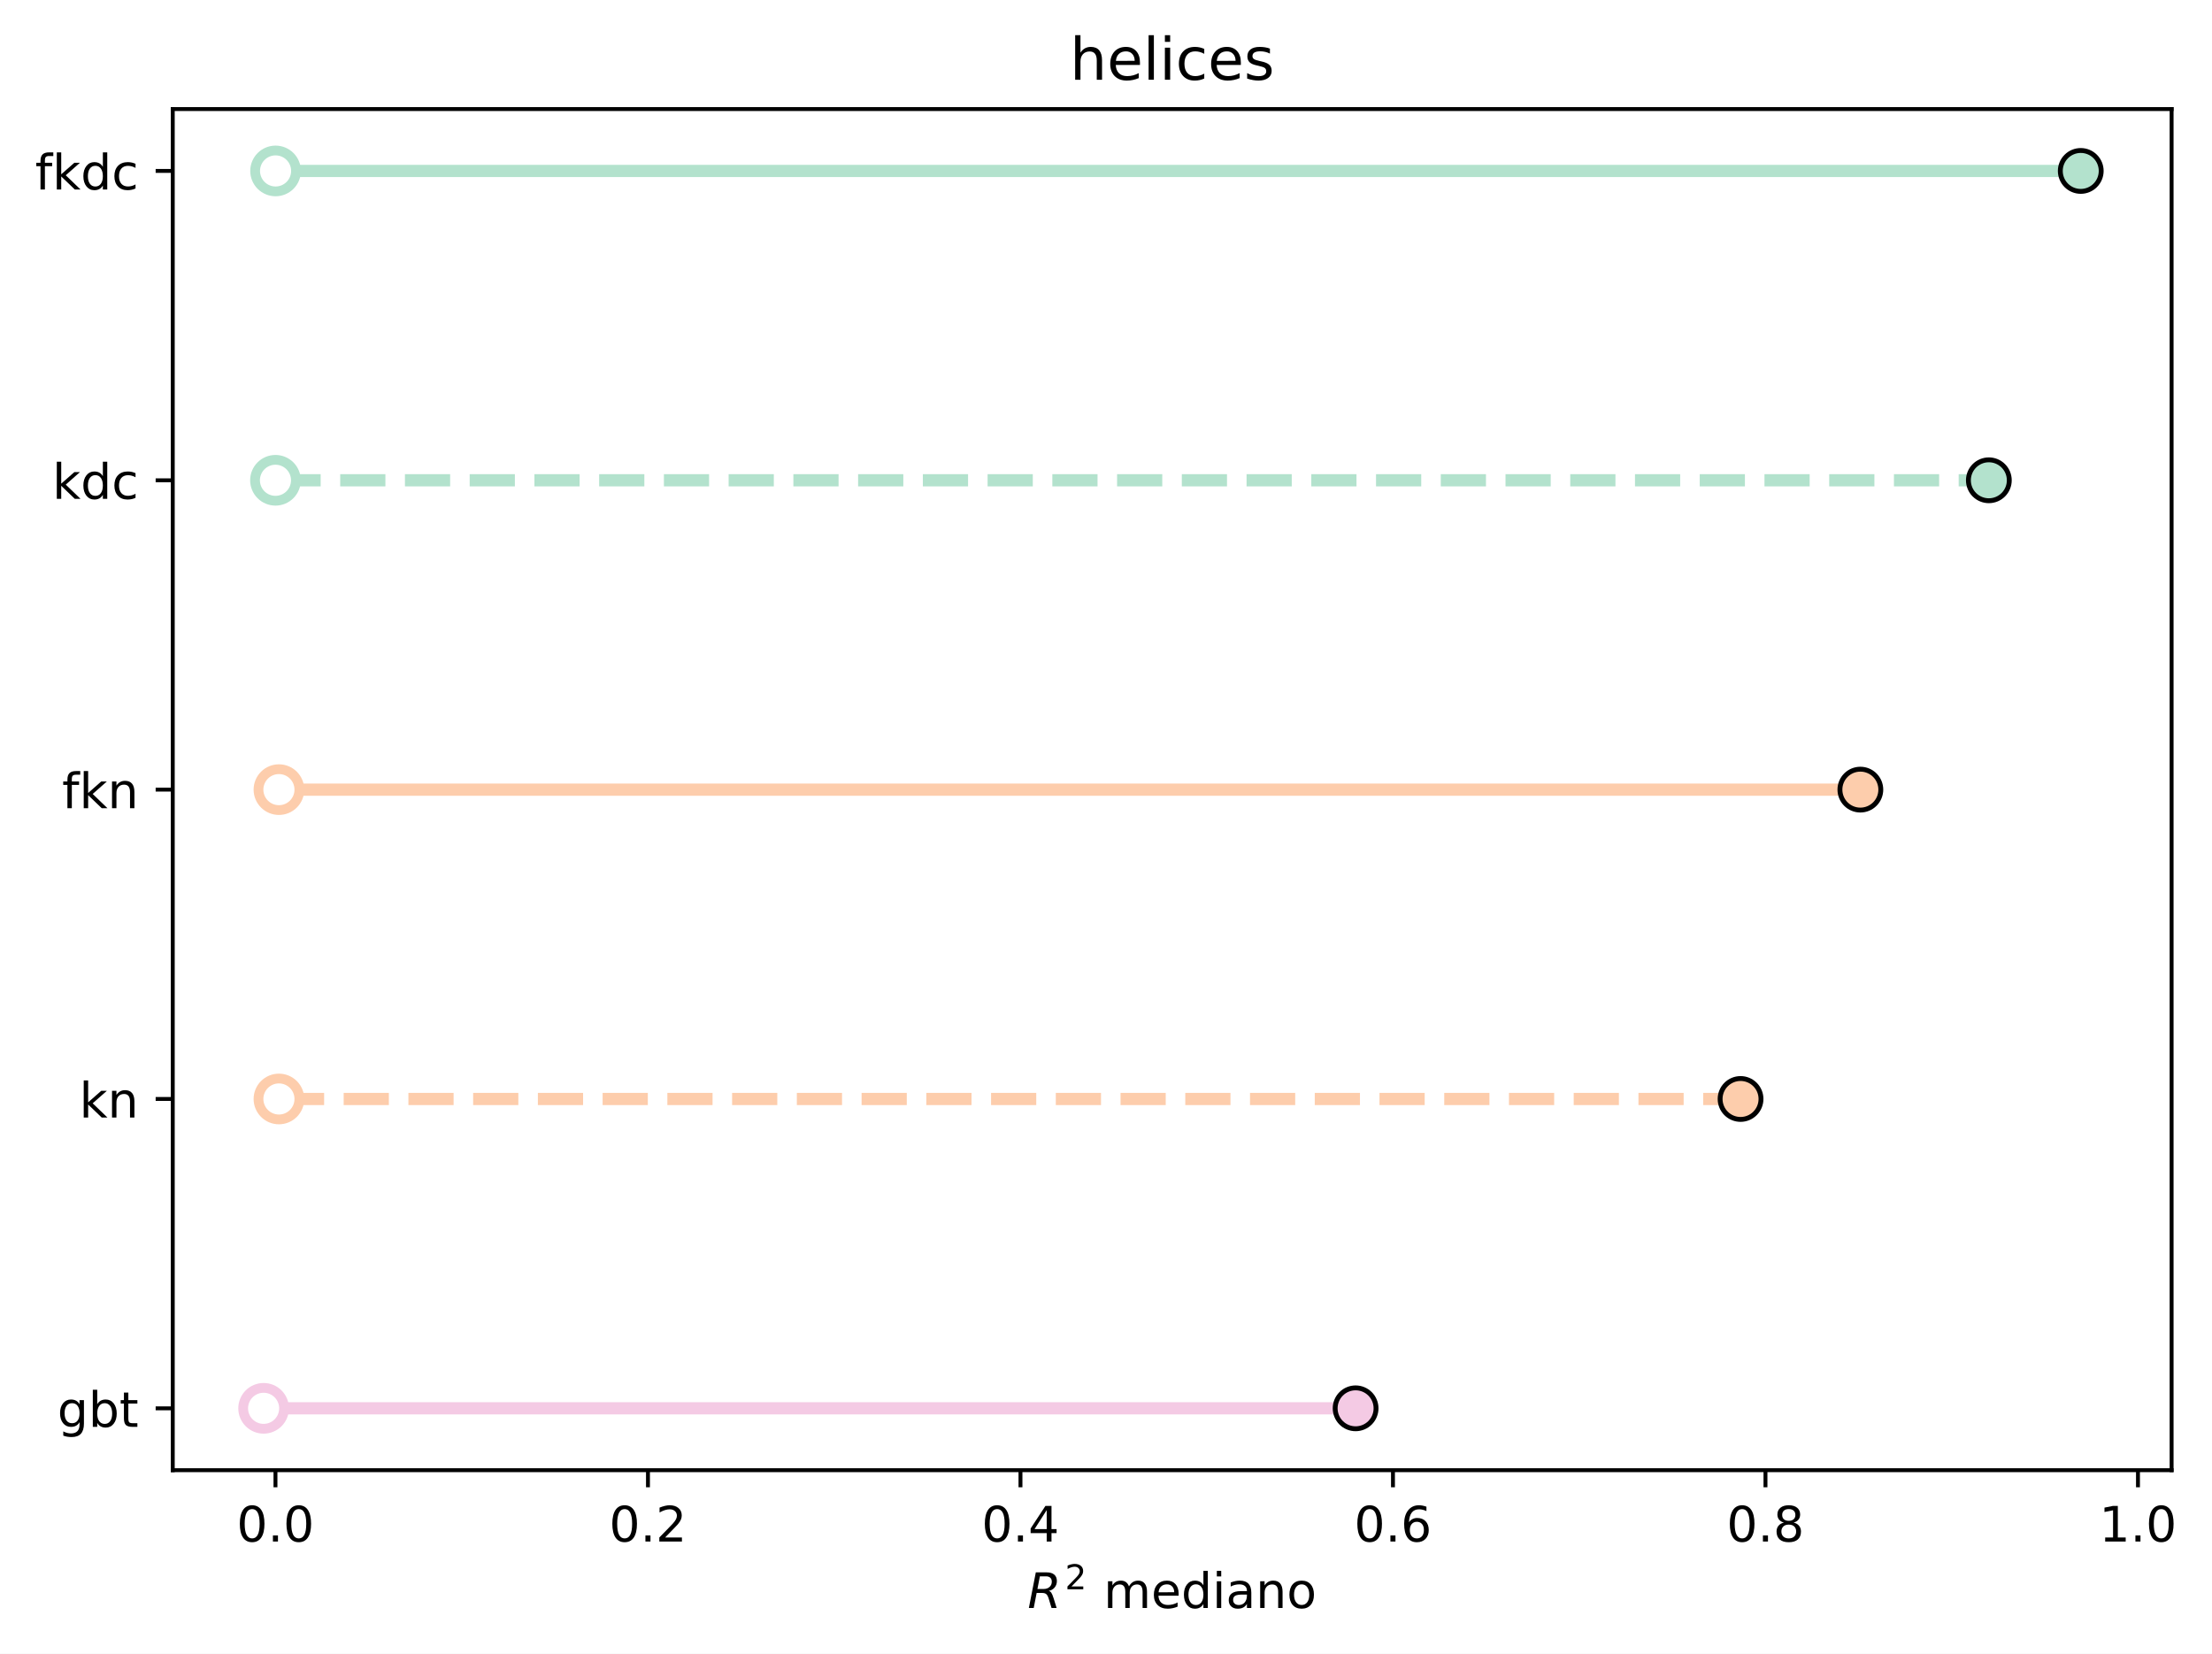
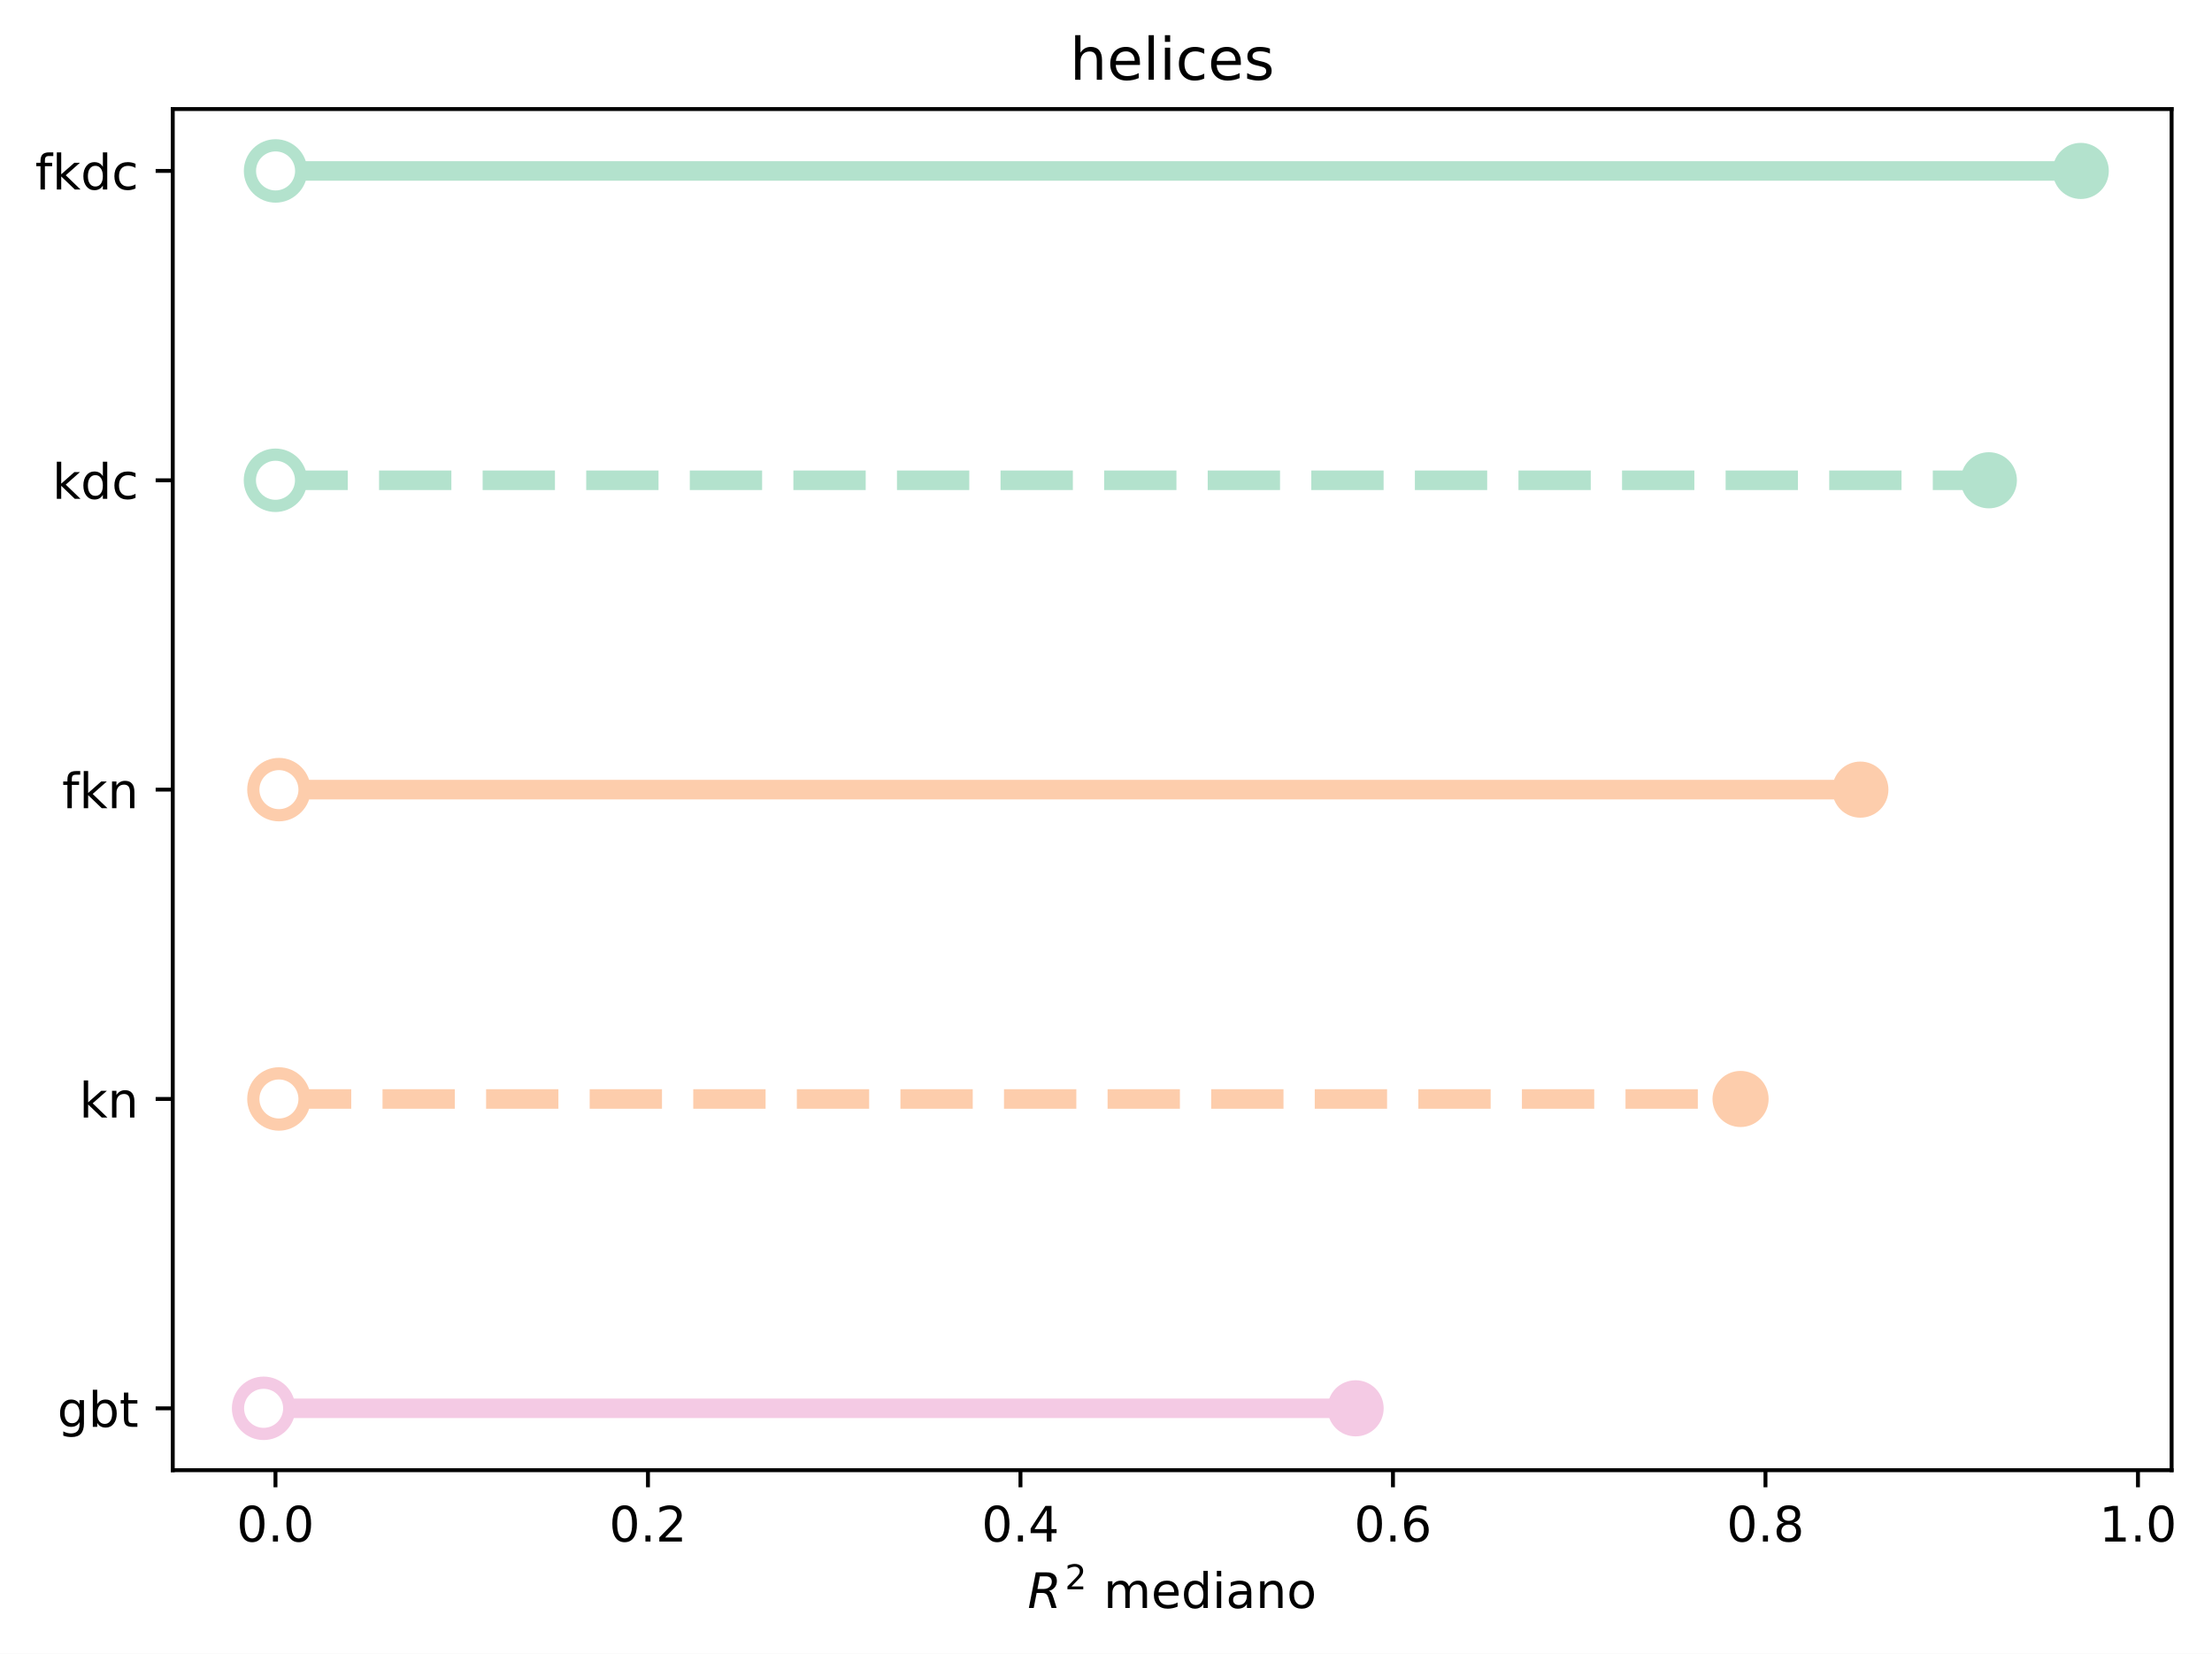
<svg xmlns="http://www.w3.org/2000/svg" xmlns:xlink="http://www.w3.org/1999/xlink" width="452.725pt" height="338.4pt" viewBox="0 0 452.725 338.4" version="1.1">
  <defs>
    <style type="text/css">*{stroke-linejoin: round; stroke-linecap: butt}</style>
  </defs>
  <g id="figure_1">
    <g id="patch_1">
      <path d="M 0 338.4  L 452.725 338.4  L 452.725 0  L 0 0  z " style="fill: #ffffff" />
    </g>
    <g id="axes_1">
      <g id="patch_2">
        <path d="M 35.358 300.844  L 444.458 300.844  L 444.458 22.318  L 35.358 22.318  z " style="fill: #ffffff" />
      </g>
      <g id="line2d_1">
-         <path d="M 53.953 288.183  L 277.449 288.183  " clip-path="url(#p57a74e81bc)" style="fill: none; stroke: #f4cae4; stroke-width: 2.5; stroke-linecap: square" />
+         <path d="M 53.953 288.183  L 277.449 288.183  " clip-path="url(#p57a74e81bc)" style="fill: none; stroke: #f4cae4; stroke-width: 4; stroke-linecap: square" />
      </g>
      <g id="line2d_2">
-         <path d="M 57.088 224.882  L 356.236 224.882  " clip-path="url(#p57a74e81bc)" style="fill: none; stroke-dasharray: 9.25,4; stroke-dashoffset: 0; stroke: #fdcdac; stroke-width: 2.5" />
+         <path d="M 57.088 224.882  L 356.236 224.882  " clip-path="url(#p57a74e81bc)" style="fill: none; stroke-dasharray: 14.8,6.4; stroke-dashoffset: 0; stroke: #fdcdac; stroke-width: 4" />
      </g>
      <g id="line2d_3">
-         <path d="M 57.088 161.581  L 380.756 161.581  " clip-path="url(#p57a74e81bc)" style="fill: none; stroke: #fdcdac; stroke-width: 2.5; stroke-linecap: square" />
+         <path d="M 57.088 161.581  L 380.756 161.581  " clip-path="url(#p57a74e81bc)" style="fill: none; stroke: #fdcdac; stroke-width: 4; stroke-linecap: square" />
      </g>
      <g id="line2d_4">
-         <path d="M 56.379 98.28  L 407.053 98.28  " clip-path="url(#p57a74e81bc)" style="fill: none; stroke-dasharray: 9.25,4; stroke-dashoffset: 0; stroke: #b3e2cd; stroke-width: 2.5" />
+         <path d="M 56.379 98.28  L 407.053 98.28  " clip-path="url(#p57a74e81bc)" style="fill: none; stroke-dasharray: 14.8,6.4; stroke-dashoffset: 0; stroke: #b3e2cd; stroke-width: 4" />
      </g>
      <g id="line2d_5">
-         <path d="M 56.4 34.978  L 425.863 34.978  " clip-path="url(#p57a74e81bc)" style="fill: none; stroke: #b3e2cd; stroke-width: 2.5; stroke-linecap: square" />
+         <path d="M 56.4 34.978  L 425.863 34.978  " clip-path="url(#p57a74e81bc)" style="fill: none; stroke: #b3e2cd; stroke-width: 4; stroke-linecap: square" />
      </g>
      <g id="matplotlib.axis_1">
        <g id="xtick_1">
          <g id="line2d_6">
            <defs>
              <path id="m38f3b05bbe" d="M 0 0  L 0 3.5  " style="stroke: #000000; stroke-width: 0.8" />
            </defs>
            <g>
              <use xlink:href="#m38f3b05bbe" x="56.379" y="300.844" style="stroke: #000000; stroke-width: 0.8" />
            </g>
          </g>
          <g id="text_1">
            <g transform="translate(48.42783 315.4422) scale(0.1 -0.1)">
              <defs>
                <path id="DejaVuSans-30" d="M 2034 4250  Q 1547 4250 1301 3770  Q 1056 3291 1056 2328  Q 1056 1369 1301 889  Q 1547 409 2034 409  Q 2525 409 2770 889  Q 3016 1369 3016 2328  Q 3016 3291 2770 3770  Q 2525 4250 2034 4250  z M 2034 4750  Q 2819 4750 3233 4129  Q 3647 3509 3647 2328  Q 3647 1150 3233 529  Q 2819 -91 2034 -91  Q 1250 -91 836 529  Q 422 1150 422 2328  Q 422 3509 836 4129  Q 1250 4750 2034 4750  z " transform="scale(0.015625)" />
                <path id="DejaVuSans-2e" d="M 684 794  L 1344 794  L 1344 0  L 684 0  L 684 794  z " transform="scale(0.015625)" />
              </defs>
              <use xlink:href="#DejaVuSans-30" />
              <use xlink:href="#DejaVuSans-2e" transform="translate(63.62305 0)" />
              <use xlink:href="#DejaVuSans-30" transform="translate(95.41016 0)" />
            </g>
          </g>
        </g>
        <g id="xtick_2">
          <g id="line2d_7">
            <g>
              <use xlink:href="#m38f3b05bbe" x="132.618" y="300.844" style="stroke: #000000; stroke-width: 0.8" />
            </g>
          </g>
          <g id="text_2">
            <g transform="translate(124.6667 315.4422) scale(0.1 -0.1)">
              <defs>
                <path id="DejaVuSans-32" d="M 1228 531  L 3431 531  L 3431 0  L 469 0  L 469 531  Q 828 903 1448 1529  Q 2069 2156 2228 2338  Q 2531 2678 2651 2914  Q 2772 3150 2772 3378  Q 2772 3750 2511 3984  Q 2250 4219 1831 4219  Q 1534 4219 1204 4116  Q 875 4013 500 3803  L 500 4441  Q 881 4594 1212 4672  Q 1544 4750 1819 4750  Q 2544 4750 2975 4387  Q 3406 4025 3406 3419  Q 3406 3131 3298 2873  Q 3191 2616 2906 2266  Q 2828 2175 2409 1742  Q 1991 1309 1228 531  z " transform="scale(0.015625)" />
              </defs>
              <use xlink:href="#DejaVuSans-30" />
              <use xlink:href="#DejaVuSans-2e" transform="translate(63.62305 0)" />
              <use xlink:href="#DejaVuSans-32" transform="translate(95.41016 0)" />
            </g>
          </g>
        </g>
        <g id="xtick_3">
          <g id="line2d_8">
            <g>
              <use xlink:href="#m38f3b05bbe" x="208.857" y="300.844" style="stroke: #000000; stroke-width: 0.8" />
            </g>
          </g>
          <g id="text_3">
            <g transform="translate(200.9056 315.4422) scale(0.1 -0.1)">
              <defs>
                <path id="DejaVuSans-34" d="M 2419 4116  L 825 1625  L 2419 1625  L 2419 4116  z M 2253 4666  L 3047 4666  L 3047 1625  L 3713 1625  L 3713 1100  L 3047 1100  L 3047 0  L 2419 0  L 2419 1100  L 313 1100  L 313 1709  L 2253 4666  z " transform="scale(0.015625)" />
              </defs>
              <use xlink:href="#DejaVuSans-30" />
              <use xlink:href="#DejaVuSans-2e" transform="translate(63.62305 0)" />
              <use xlink:href="#DejaVuSans-34" transform="translate(95.41016 0)" />
            </g>
          </g>
        </g>
        <g id="xtick_4">
          <g id="line2d_9">
            <g>
              <use xlink:href="#m38f3b05bbe" x="285.096" y="300.844" style="stroke: #000000; stroke-width: 0.8" />
            </g>
          </g>
          <g id="text_4">
            <g transform="translate(277.1444 315.4422) scale(0.1 -0.1)">
              <defs>
                <path id="DejaVuSans-36" d="M 2113 2584  Q 1688 2584 1439 2293  Q 1191 2003 1191 1497  Q 1191 994 1439 701  Q 1688 409 2113 409  Q 2538 409 2786 701  Q 3034 994 3034 1497  Q 3034 2003 2786 2293  Q 2538 2584 2113 2584  z M 3366 4563  L 3366 3988  Q 3128 4100 2886 4159  Q 2644 4219 2406 4219  Q 1781 4219 1451 3797  Q 1122 3375 1075 2522  Q 1259 2794 1537 2939  Q 1816 3084 2150 3084  Q 2853 3084 3261 2657  Q 3669 2231 3669 1497  Q 3669 778 3244 343  Q 2819 -91 2113 -91  Q 1303 -91 875 529  Q 447 1150 447 2328  Q 447 3434 972 4092  Q 1497 4750 2381 4750  Q 2619 4750 2861 4703  Q 3103 4656 3366 4563  z " transform="scale(0.015625)" />
              </defs>
              <use xlink:href="#DejaVuSans-30" />
              <use xlink:href="#DejaVuSans-2e" transform="translate(63.62305 0)" />
              <use xlink:href="#DejaVuSans-36" transform="translate(95.41016 0)" />
            </g>
          </g>
        </g>
        <g id="xtick_5">
          <g id="line2d_10">
            <g>
              <use xlink:href="#m38f3b05bbe" x="361.335" y="300.844" style="stroke: #000000; stroke-width: 0.8" />
            </g>
          </g>
          <g id="text_5">
            <g transform="translate(353.3833 315.4422) scale(0.1 -0.1)">
              <defs>
                <path id="DejaVuSans-38" d="M 2034 2216  Q 1584 2216 1326 1975  Q 1069 1734 1069 1313  Q 1069 891 1326 650  Q 1584 409 2034 409  Q 2484 409 2743 651  Q 3003 894 3003 1313  Q 3003 1734 2745 1975  Q 2488 2216 2034 2216  z M 1403 2484  Q 997 2584 770 2862  Q 544 3141 544 3541  Q 544 4100 942 4425  Q 1341 4750 2034 4750  Q 2731 4750 3128 4425  Q 3525 4100 3525 3541  Q 3525 3141 3298 2862  Q 3072 2584 2669 2484  Q 3125 2378 3379 2068  Q 3634 1759 3634 1313  Q 3634 634 3220 271  Q 2806 -91 2034 -91  Q 1263 -91 848 271  Q 434 634 434 1313  Q 434 1759 690 2068  Q 947 2378 1403 2484  z M 1172 3481  Q 1172 3119 1398 2916  Q 1625 2713 2034 2713  Q 2441 2713 2670 2916  Q 2900 3119 2900 3481  Q 2900 3844 2670 4047  Q 2441 4250 2034 4250  Q 1625 4250 1398 4047  Q 1172 3844 1172 3481  z " transform="scale(0.015625)" />
              </defs>
              <use xlink:href="#DejaVuSans-30" />
              <use xlink:href="#DejaVuSans-2e" transform="translate(63.62305 0)" />
              <use xlink:href="#DejaVuSans-38" transform="translate(95.41016 0)" />
            </g>
          </g>
        </g>
        <g id="xtick_6">
          <g id="line2d_11">
            <g>
              <use xlink:href="#m38f3b05bbe" x="437.574" y="300.844" style="stroke: #000000; stroke-width: 0.8" />
            </g>
          </g>
          <g id="text_6">
            <g transform="translate(429.6221 315.4422) scale(0.1 -0.1)">
              <defs>
                <path id="DejaVuSans-31" d="M 794 531  L 1825 531  L 1825 4091  L 703 3866  L 703 4441  L 1819 4666  L 2450 4666  L 2450 531  L 3481 531  L 3481 0  L 794 0  L 794 531  z " transform="scale(0.015625)" />
              </defs>
              <use xlink:href="#DejaVuSans-31" />
              <use xlink:href="#DejaVuSans-2e" transform="translate(63.62305 0)" />
              <use xlink:href="#DejaVuSans-30" transform="translate(95.41016 0)" />
            </g>
          </g>
        </g>
        <g id="text_7">
          <g transform="translate(210.3079 329.1203) scale(0.1 -0.1)">
            <defs>
              <path id="DejaVuSans-Oblique-52" d="M 1613 4147  L 1294 2491  L 2106 2491  Q 2584 2491 2879 2755  Q 3175 3019 3175 3444  Q 3175 3784 2976 3965  Q 2778 4147 2406 4147  L 1613 4147  z M 2772 2241  Q 2972 2194 3105 2009  Q 3238 1825 3413 1275  L 3809 0  L 3144 0  L 2778 1197  Q 2638 1659 2453 1815  Q 2269 1972 1888 1972  L 1191 1972  L 806 0  L 172 0  L 1081 4666  L 2503 4666  Q 3150 4666 3495 4373  Q 3841 4081 3841 3531  Q 3841 3044 3547 2687  Q 3253 2331 2772 2241  z " transform="scale(0.015625)" />
              <path id="DejaVuSans-20" transform="scale(0.015625)" />
              <path id="DejaVuSans-6d" d="M 3328 2828  Q 3544 3216 3844 3400  Q 4144 3584 4550 3584  Q 5097 3584 5394 3201  Q 5691 2819 5691 2113  L 5691 0  L 5113 0  L 5113 2094  Q 5113 2597 4934 2840  Q 4756 3084 4391 3084  Q 3944 3084 3684 2787  Q 3425 2491 3425 1978  L 3425 0  L 2847 0  L 2847 2094  Q 2847 2600 2669 2842  Q 2491 3084 2119 3084  Q 1678 3084 1418 2786  Q 1159 2488 1159 1978  L 1159 0  L 581 0  L 581 3500  L 1159 3500  L 1159 2956  Q 1356 3278 1631 3431  Q 1906 3584 2284 3584  Q 2666 3584 2933 3390  Q 3200 3197 3328 2828  z " transform="scale(0.015625)" />
              <path id="DejaVuSans-65" d="M 3597 1894  L 3597 1613  L 953 1613  Q 991 1019 1311 708  Q 1631 397 2203 397  Q 2534 397 2845 478  Q 3156 559 3463 722  L 3463 178  Q 3153 47 2828 -22  Q 2503 -91 2169 -91  Q 1331 -91 842 396  Q 353 884 353 1716  Q 353 2575 817 3079  Q 1281 3584 2069 3584  Q 2775 3584 3186 3129  Q 3597 2675 3597 1894  z M 3022 2063  Q 3016 2534 2758 2815  Q 2500 3097 2075 3097  Q 1594 3097 1305 2825  Q 1016 2553 972 2059  L 3022 2063  z " transform="scale(0.015625)" />
              <path id="DejaVuSans-64" d="M 2906 2969  L 2906 4863  L 3481 4863  L 3481 0  L 2906 0  L 2906 525  Q 2725 213 2448 61  Q 2172 -91 1784 -91  Q 1150 -91 751 415  Q 353 922 353 1747  Q 353 2572 751 3078  Q 1150 3584 1784 3584  Q 2172 3584 2448 3432  Q 2725 3281 2906 2969  z M 947 1747  Q 947 1113 1208 752  Q 1469 391 1925 391  Q 2381 391 2643 752  Q 2906 1113 2906 1747  Q 2906 2381 2643 2742  Q 2381 3103 1925 3103  Q 1469 3103 1208 2742  Q 947 2381 947 1747  z " transform="scale(0.015625)" />
              <path id="DejaVuSans-69" d="M 603 3500  L 1178 3500  L 1178 0  L 603 0  L 603 3500  z M 603 4863  L 1178 4863  L 1178 4134  L 603 4134  L 603 4863  z " transform="scale(0.015625)" />
              <path id="DejaVuSans-61" d="M 2194 1759  Q 1497 1759 1228 1600  Q 959 1441 959 1056  Q 959 750 1161 570  Q 1363 391 1709 391  Q 2188 391 2477 730  Q 2766 1069 2766 1631  L 2766 1759  L 2194 1759  z M 3341 1997  L 3341 0  L 2766 0  L 2766 531  Q 2569 213 2275 61  Q 1981 -91 1556 -91  Q 1019 -91 701 211  Q 384 513 384 1019  Q 384 1609 779 1909  Q 1175 2209 1959 2209  L 2766 2209  L 2766 2266  Q 2766 2663 2505 2880  Q 2244 3097 1772 3097  Q 1472 3097 1187 3025  Q 903 2953 641 2809  L 641 3341  Q 956 3463 1253 3523  Q 1550 3584 1831 3584  Q 2591 3584 2966 3190  Q 3341 2797 3341 1997  z " transform="scale(0.015625)" />
              <path id="DejaVuSans-6e" d="M 3513 2113  L 3513 0  L 2938 0  L 2938 2094  Q 2938 2591 2744 2837  Q 2550 3084 2163 3084  Q 1697 3084 1428 2787  Q 1159 2491 1159 1978  L 1159 0  L 581 0  L 581 3500  L 1159 3500  L 1159 2956  Q 1366 3272 1645 3428  Q 1925 3584 2291 3584  Q 2894 3584 3203 3211  Q 3513 2838 3513 2113  z " transform="scale(0.015625)" />
              <path id="DejaVuSans-6f" d="M 1959 3097  Q 1497 3097 1228 2736  Q 959 2375 959 1747  Q 959 1119 1226 758  Q 1494 397 1959 397  Q 2419 397 2687 759  Q 2956 1122 2956 1747  Q 2956 2369 2687 2733  Q 2419 3097 1959 3097  z M 1959 3584  Q 2709 3584 3137 3096  Q 3566 2609 3566 1747  Q 3566 888 3137 398  Q 2709 -91 1959 -91  Q 1206 -91 779 398  Q 353 888 353 1747  Q 353 2609 779 3096  Q 1206 3584 1959 3584  z " transform="scale(0.015625)" />
            </defs>
            <use xlink:href="#DejaVuSans-Oblique-52" transform="translate(0 0.765625)" />
            <use xlink:href="#DejaVuSans-32" transform="translate(76.49919 39.04688) scale(0.7)" />
            <use xlink:href="#DejaVuSans-20" transform="translate(123.7697 0.765625)" />
            <use xlink:href="#DejaVuSans-6d" transform="translate(155.5568 0.765625)" />
            <use xlink:href="#DejaVuSans-65" transform="translate(252.9689 0.765625)" />
            <use xlink:href="#DejaVuSans-64" transform="translate(314.4924 0.765625)" />
            <use xlink:href="#DejaVuSans-69" transform="translate(377.9689 0.765625)" />
            <use xlink:href="#DejaVuSans-61" transform="translate(405.7521 0.765625)" />
            <use xlink:href="#DejaVuSans-6e" transform="translate(467.0314 0.765625)" />
            <use xlink:href="#DejaVuSans-6f" transform="translate(530.4103 0.765625)" />
          </g>
        </g>
      </g>
      <g id="matplotlib.axis_2">
        <g id="ytick_1">
          <g id="line2d_12">
            <defs>
              <path id="mbd2f377c6c" d="M 0 0  L -3.5 0  " style="stroke: #000000; stroke-width: 0.8" />
            </defs>
            <g>
              <use xlink:href="#mbd2f377c6c" x="35.358" y="288.183" style="stroke: #000000; stroke-width: 0.8" />
            </g>
          </g>
          <g id="text_8">
            <g transform="translate(11.74062 291.9827) scale(0.1 -0.1)">
              <defs>
                <path id="DejaVuSans-67" d="M 2906 1791  Q 2906 2416 2648 2759  Q 2391 3103 1925 3103  Q 1463 3103 1205 2759  Q 947 2416 947 1791  Q 947 1169 1205 825  Q 1463 481 1925 481  Q 2391 481 2648 825  Q 2906 1169 2906 1791  z M 3481 434  Q 3481 -459 3084 -895  Q 2688 -1331 1869 -1331  Q 1566 -1331 1297 -1286  Q 1028 -1241 775 -1147  L 775 -588  Q 1028 -725 1275 -790  Q 1522 -856 1778 -856  Q 2344 -856 2625 -561  Q 2906 -266 2906 331  L 2906 616  Q 2728 306 2450 153  Q 2172 0 1784 0  Q 1141 0 747 490  Q 353 981 353 1791  Q 353 2603 747 3093  Q 1141 3584 1784 3584  Q 2172 3584 2450 3431  Q 2728 3278 2906 2969  L 2906 3500  L 3481 3500  L 3481 434  z " transform="scale(0.015625)" />
                <path id="DejaVuSans-62" d="M 3116 1747  Q 3116 2381 2855 2742  Q 2594 3103 2138 3103  Q 1681 3103 1420 2742  Q 1159 2381 1159 1747  Q 1159 1113 1420 752  Q 1681 391 2138 391  Q 2594 391 2855 752  Q 3116 1113 3116 1747  z M 1159 2969  Q 1341 3281 1617 3432  Q 1894 3584 2278 3584  Q 2916 3584 3314 3078  Q 3713 2572 3713 1747  Q 3713 922 3314 415  Q 2916 -91 2278 -91  Q 1894 -91 1617 61  Q 1341 213 1159 525  L 1159 0  L 581 0  L 581 4863  L 1159 4863  L 1159 2969  z " transform="scale(0.015625)" />
                <path id="DejaVuSans-74" d="M 1172 4494  L 1172 3500  L 2356 3500  L 2356 3053  L 1172 3053  L 1172 1153  Q 1172 725 1289 603  Q 1406 481 1766 481  L 2356 481  L 2356 0  L 1766 0  Q 1100 0 847 248  Q 594 497 594 1153  L 594 3053  L 172 3053  L 172 3500  L 594 3500  L 594 4494  L 1172 4494  z " transform="scale(0.015625)" />
              </defs>
              <use xlink:href="#DejaVuSans-67" />
              <use xlink:href="#DejaVuSans-62" transform="translate(63.47656 0)" />
              <use xlink:href="#DejaVuSans-74" transform="translate(126.9531 0)" />
            </g>
          </g>
        </g>
        <g id="ytick_2">
          <g id="line2d_13">
            <g>
              <use xlink:href="#mbd2f377c6c" x="35.358" y="224.882" style="stroke: #000000; stroke-width: 0.8" />
            </g>
          </g>
          <g id="text_9">
            <g transform="translate(16.22969 228.6814) scale(0.1 -0.1)">
              <defs>
                <path id="DejaVuSans-6b" d="M 581 4863  L 1159 4863  L 1159 1991  L 2875 3500  L 3609 3500  L 1753 1863  L 3688 0  L 2938 0  L 1159 1709  L 1159 0  L 581 0  L 581 4863  z " transform="scale(0.015625)" />
              </defs>
              <use xlink:href="#DejaVuSans-6b" />
              <use xlink:href="#DejaVuSans-6e" transform="translate(57.91016 0)" />
            </g>
          </g>
        </g>
        <g id="ytick_3">
          <g id="line2d_14">
            <g>
              <use xlink:href="#mbd2f377c6c" x="35.358" y="161.581" style="stroke: #000000; stroke-width: 0.8" />
            </g>
          </g>
          <g id="text_10">
            <g transform="translate(12.70937 165.3802) scale(0.1 -0.1)">
              <defs>
                <path id="DejaVuSans-66" d="M 2375 4863  L 2375 4384  L 1825 4384  Q 1516 4384 1395 4259  Q 1275 4134 1275 3809  L 1275 3500  L 2222 3500  L 2222 3053  L 1275 3053  L 1275 0  L 697 0  L 697 3053  L 147 3053  L 147 3500  L 697 3500  L 697 3744  Q 697 4328 969 4595  Q 1241 4863 1831 4863  L 2375 4863  z " transform="scale(0.015625)" />
              </defs>
              <use xlink:href="#DejaVuSans-66" />
              <use xlink:href="#DejaVuSans-6b" transform="translate(35.20508 0)" />
              <use xlink:href="#DejaVuSans-6e" transform="translate(93.11523 0)" />
            </g>
          </g>
        </g>
        <g id="ytick_4">
          <g id="line2d_15">
            <g>
              <use xlink:href="#mbd2f377c6c" x="35.358" y="98.28" style="stroke: #000000; stroke-width: 0.8" />
            </g>
          </g>
          <g id="text_11">
            <g transform="translate(10.72031 102.0789) scale(0.1 -0.1)">
              <defs>
                <path id="DejaVuSans-63" d="M 3122 3366  L 3122 2828  Q 2878 2963 2633 3030  Q 2388 3097 2138 3097  Q 1578 3097 1268 2742  Q 959 2388 959 1747  Q 959 1106 1268 751  Q 1578 397 2138 397  Q 2388 397 2633 464  Q 2878 531 3122 666  L 3122 134  Q 2881 22 2623 -34  Q 2366 -91 2075 -91  Q 1284 -91 818 406  Q 353 903 353 1747  Q 353 2603 823 3093  Q 1294 3584 2113 3584  Q 2378 3584 2631 3529  Q 2884 3475 3122 3366  z " transform="scale(0.015625)" />
              </defs>
              <use xlink:href="#DejaVuSans-6b" />
              <use xlink:href="#DejaVuSans-64" transform="translate(57.91016 0)" />
              <use xlink:href="#DejaVuSans-63" transform="translate(121.3867 0)" />
            </g>
          </g>
        </g>
        <g id="ytick_5">
          <g id="line2d_16">
            <g>
              <use xlink:href="#mbd2f377c6c" x="35.358" y="34.978" style="stroke: #000000; stroke-width: 0.8" />
            </g>
          </g>
          <g id="text_12">
            <g transform="translate(7.2 38.7776) scale(0.1 -0.1)">
              <use xlink:href="#DejaVuSans-66" />
              <use xlink:href="#DejaVuSans-6b" transform="translate(35.20508 0)" />
              <use xlink:href="#DejaVuSans-64" transform="translate(93.11523 0)" />
              <use xlink:href="#DejaVuSans-63" transform="translate(156.5918 0)" />
            </g>
          </g>
        </g>
      </g>
      <g id="PathCollection_1">
        <defs>
-           <path id="m232375f473" d="M 0 4.183  C 1.109 4.183 2.174 3.743 2.958 2.958  C 3.743 2.174 4.183 1.109 4.183 0  C 4.183 -1.109 3.743 -2.174 2.958 -2.958  C 2.174 -3.743 1.109 -4.183 0 -4.183  C -1.109 -4.183 -2.174 -3.743 -2.958 -2.958  C -3.743 -2.174 -4.183 -1.109 -4.183 0  C -4.183 1.109 -3.743 2.174 -2.958 2.958  C -2.174 3.743 -1.109 4.183 0 4.183  z " style="stroke: #000000" />
-         </defs>
-         <g clip-path="url(#p57a74e81bc)">
-           <use xlink:href="#m232375f473" x="277.449" y="288.183" style="fill: #f4cae4; stroke: #000000" />
+           <path id="mb1bd280dfe" d="M 0 5.244  C 1.391 5.244 2.725 4.691 3.708 3.708  C 4.691 2.725 5.244 1.391 5.244 0  C 5.244 -1.391 4.691 -2.725 3.708 -3.708  C 2.725 -4.691 1.391 -5.244 0 -5.244  C -1.391 -5.244 -2.725 -4.691 -3.708 -3.708  C -4.691 -2.725 -5.244 -1.391 -5.244 0  C -5.244 1.391 -4.691 2.725 -3.708 3.708  C -2.725 4.691 -1.391 5.244 0 5.244  z " style="stroke: #f4cae4" />
+         </defs>
+         <g clip-path="url(#p57a74e81bc)">
+           <use xlink:href="#mb1bd280dfe" x="277.449" y="288.183" style="fill: #f4cae4; stroke: #f4cae4" />
        </g>
      </g>
      <g id="PathCollection_2">
        <defs>
-           <path id="m3a1a864c7f" d="M 0 4.183  C 1.109 4.183 2.174 3.743 2.958 2.958  C 3.743 2.174 4.183 1.109 4.183 0  C 4.183 -1.109 3.743 -2.174 2.958 -2.958  C 2.174 -3.743 1.109 -4.183 0 -4.183  C -1.109 -4.183 -2.174 -3.743 -2.958 -2.958  C -3.743 -2.174 -4.183 -1.109 -4.183 0  C -4.183 1.109 -3.743 2.174 -2.958 2.958  C -2.174 3.743 -1.109 4.183 0 4.183  z " style="stroke: #f4cae4; stroke-width: 2" />
-         </defs>
-         <g clip-path="url(#p57a74e81bc)">
-           <use xlink:href="#m3a1a864c7f" x="53.953" y="288.183" style="fill: #ffffff; stroke: #f4cae4; stroke-width: 2" />
+           <path id="ma5d2a990d5" d="M 0 5.244  C 1.391 5.244 2.725 4.691 3.708 3.708  C 4.691 2.725 5.244 1.391 5.244 0  C 5.244 -1.391 4.691 -2.725 3.708 -3.708  C 2.725 -4.691 1.391 -5.244 0 -5.244  C -1.391 -5.244 -2.725 -4.691 -3.708 -3.708  C -4.691 -2.725 -5.244 -1.391 -5.244 0  C -5.244 1.391 -4.691 2.725 -3.708 3.708  C -2.725 4.691 -1.391 5.244 0 5.244  z " style="stroke: #f4cae4; stroke-width: 2.5" />
+         </defs>
+         <g clip-path="url(#p57a74e81bc)">
+           <use xlink:href="#ma5d2a990d5" x="53.953" y="288.183" style="fill: #ffffff; stroke: #f4cae4; stroke-width: 2.5" />
        </g>
      </g>
      <g id="PathCollection_3">
        <defs>
-           <path id="m2620cee65f" d="M 0 4.183  C 1.109 4.183 2.174 3.743 2.958 2.958  C 3.743 2.174 4.183 1.109 4.183 0  C 4.183 -1.109 3.743 -2.174 2.958 -2.958  C 2.174 -3.743 1.109 -4.183 0 -4.183  C -1.109 -4.183 -2.174 -3.743 -2.958 -2.958  C -3.743 -2.174 -4.183 -1.109 -4.183 0  C -4.183 1.109 -3.743 2.174 -2.958 2.958  C -2.174 3.743 -1.109 4.183 0 4.183  z " style="stroke: #000000" />
-         </defs>
-         <g clip-path="url(#p57a74e81bc)">
-           <use xlink:href="#m2620cee65f" x="356.236" y="224.882" style="fill: #fdcdac; stroke: #000000" />
+           <path id="me0c710c69c" d="M 0 5.244  C 1.391 5.244 2.725 4.691 3.708 3.708  C 4.691 2.725 5.244 1.391 5.244 0  C 5.244 -1.391 4.691 -2.725 3.708 -3.708  C 2.725 -4.691 1.391 -5.244 0 -5.244  C -1.391 -5.244 -2.725 -4.691 -3.708 -3.708  C -4.691 -2.725 -5.244 -1.391 -5.244 0  C -5.244 1.391 -4.691 2.725 -3.708 3.708  C -2.725 4.691 -1.391 5.244 0 5.244  z " style="stroke: #fdcdac" />
+         </defs>
+         <g clip-path="url(#p57a74e81bc)">
+           <use xlink:href="#me0c710c69c" x="356.236" y="224.882" style="fill: #fdcdac; stroke: #fdcdac" />
        </g>
      </g>
      <g id="PathCollection_4">
        <defs>
-           <path id="m2ed70eaf12" d="M 0 4.183  C 1.109 4.183 2.174 3.743 2.958 2.958  C 3.743 2.174 4.183 1.109 4.183 0  C 4.183 -1.109 3.743 -2.174 2.958 -2.958  C 2.174 -3.743 1.109 -4.183 0 -4.183  C -1.109 -4.183 -2.174 -3.743 -2.958 -2.958  C -3.743 -2.174 -4.183 -1.109 -4.183 0  C -4.183 1.109 -3.743 2.174 -2.958 2.958  C -2.174 3.743 -1.109 4.183 0 4.183  z " style="stroke: #fdcdac; stroke-width: 2" />
-         </defs>
-         <g clip-path="url(#p57a74e81bc)">
-           <use xlink:href="#m2ed70eaf12" x="57.088" y="224.882" style="fill: #ffffff; stroke: #fdcdac; stroke-width: 2" />
+           <path id="ma60427dc86" d="M 0 5.244  C 1.391 5.244 2.725 4.691 3.708 3.708  C 4.691 2.725 5.244 1.391 5.244 0  C 5.244 -1.391 4.691 -2.725 3.708 -3.708  C 2.725 -4.691 1.391 -5.244 0 -5.244  C -1.391 -5.244 -2.725 -4.691 -3.708 -3.708  C -4.691 -2.725 -5.244 -1.391 -5.244 0  C -5.244 1.391 -4.691 2.725 -3.708 3.708  C -2.725 4.691 -1.391 5.244 0 5.244  z " style="stroke: #fdcdac; stroke-width: 2.5" />
+         </defs>
+         <g clip-path="url(#p57a74e81bc)">
+           <use xlink:href="#ma60427dc86" x="57.088" y="224.882" style="fill: #ffffff; stroke: #fdcdac; stroke-width: 2.5" />
        </g>
      </g>
      <g id="PathCollection_5">
        <g clip-path="url(#p57a74e81bc)">
-           <use xlink:href="#m2620cee65f" x="380.756" y="161.581" style="fill: #fdcdac; stroke: #000000" />
+           <use xlink:href="#me0c710c69c" x="380.756" y="161.581" style="fill: #fdcdac; stroke: #fdcdac" />
        </g>
      </g>
      <g id="PathCollection_6">
        <g clip-path="url(#p57a74e81bc)">
-           <use xlink:href="#m2ed70eaf12" x="57.088" y="161.581" style="fill: #ffffff; stroke: #fdcdac; stroke-width: 2" />
+           <use xlink:href="#ma60427dc86" x="57.088" y="161.581" style="fill: #ffffff; stroke: #fdcdac; stroke-width: 2.5" />
        </g>
      </g>
      <g id="PathCollection_7">
        <defs>
-           <path id="mc43c6efc77" d="M 0 4.183  C 1.109 4.183 2.174 3.743 2.958 2.958  C 3.743 2.174 4.183 1.109 4.183 0  C 4.183 -1.109 3.743 -2.174 2.958 -2.958  C 2.174 -3.743 1.109 -4.183 0 -4.183  C -1.109 -4.183 -2.174 -3.743 -2.958 -2.958  C -3.743 -2.174 -4.183 -1.109 -4.183 0  C -4.183 1.109 -3.743 2.174 -2.958 2.958  C -2.174 3.743 -1.109 4.183 0 4.183  z " style="stroke: #000000" />
-         </defs>
-         <g clip-path="url(#p57a74e81bc)">
-           <use xlink:href="#mc43c6efc77" x="407.053" y="98.28" style="fill: #b3e2cd; stroke: #000000" />
+           <path id="m1665d279d3" d="M 0 5.244  C 1.391 5.244 2.725 4.691 3.708 3.708  C 4.691 2.725 5.244 1.391 5.244 0  C 5.244 -1.391 4.691 -2.725 3.708 -3.708  C 2.725 -4.691 1.391 -5.244 0 -5.244  C -1.391 -5.244 -2.725 -4.691 -3.708 -3.708  C -4.691 -2.725 -5.244 -1.391 -5.244 0  C -5.244 1.391 -4.691 2.725 -3.708 3.708  C -2.725 4.691 -1.391 5.244 0 5.244  z " style="stroke: #b3e2cd" />
+         </defs>
+         <g clip-path="url(#p57a74e81bc)">
+           <use xlink:href="#m1665d279d3" x="407.053" y="98.28" style="fill: #b3e2cd; stroke: #b3e2cd" />
        </g>
      </g>
      <g id="PathCollection_8">
        <defs>
-           <path id="m9fbe4a47ba" d="M 0 4.183  C 1.109 4.183 2.174 3.743 2.958 2.958  C 3.743 2.174 4.183 1.109 4.183 0  C 4.183 -1.109 3.743 -2.174 2.958 -2.958  C 2.174 -3.743 1.109 -4.183 0 -4.183  C -1.109 -4.183 -2.174 -3.743 -2.958 -2.958  C -3.743 -2.174 -4.183 -1.109 -4.183 0  C -4.183 1.109 -3.743 2.174 -2.958 2.958  C -2.174 3.743 -1.109 4.183 0 4.183  z " style="stroke: #b3e2cd; stroke-width: 2" />
-         </defs>
-         <g clip-path="url(#p57a74e81bc)">
-           <use xlink:href="#m9fbe4a47ba" x="56.379" y="98.28" style="fill: #ffffff; stroke: #b3e2cd; stroke-width: 2" />
+           <path id="m193801189d" d="M 0 5.244  C 1.391 5.244 2.725 4.691 3.708 3.708  C 4.691 2.725 5.244 1.391 5.244 0  C 5.244 -1.391 4.691 -2.725 3.708 -3.708  C 2.725 -4.691 1.391 -5.244 0 -5.244  C -1.391 -5.244 -2.725 -4.691 -3.708 -3.708  C -4.691 -2.725 -5.244 -1.391 -5.244 0  C -5.244 1.391 -4.691 2.725 -3.708 3.708  C -2.725 4.691 -1.391 5.244 0 5.244  z " style="stroke: #b3e2cd; stroke-width: 2.5" />
+         </defs>
+         <g clip-path="url(#p57a74e81bc)">
+           <use xlink:href="#m193801189d" x="56.379" y="98.28" style="fill: #ffffff; stroke: #b3e2cd; stroke-width: 2.5" />
        </g>
      </g>
      <g id="PathCollection_9">
        <g clip-path="url(#p57a74e81bc)">
-           <use xlink:href="#mc43c6efc77" x="425.863" y="34.978" style="fill: #b3e2cd; stroke: #000000" />
+           <use xlink:href="#m1665d279d3" x="425.863" y="34.978" style="fill: #b3e2cd; stroke: #b3e2cd" />
        </g>
      </g>
      <g id="PathCollection_10">
        <g clip-path="url(#p57a74e81bc)">
-           <use xlink:href="#m9fbe4a47ba" x="56.4" y="34.978" style="fill: #ffffff; stroke: #b3e2cd; stroke-width: 2" />
+           <use xlink:href="#m193801189d" x="56.4" y="34.978" style="fill: #ffffff; stroke: #b3e2cd; stroke-width: 2.5" />
        </g>
      </g>
      <g id="patch_3">
        <path d="M 35.358 300.844  L 35.358 22.318  " style="fill: none; stroke: #000000; stroke-width: 0.8; stroke-linejoin: miter; stroke-linecap: square" />
      </g>
      <g id="patch_4">
        <path d="M 444.458 300.844  L 444.458 22.318  " style="fill: none; stroke: #000000; stroke-width: 0.8; stroke-linejoin: miter; stroke-linecap: square" />
      </g>
      <g id="patch_5">
        <path d="M 35.358 300.844  L 444.458 300.844  " style="fill: none; stroke: #000000; stroke-width: 0.8; stroke-linejoin: miter; stroke-linecap: square" />
      </g>
      <g id="patch_6">
        <path d="M 35.358 22.318  L 444.458 22.318  " style="fill: none; stroke: #000000; stroke-width: 0.8; stroke-linejoin: miter; stroke-linecap: square" />
      </g>
      <g id="text_13">
        <g transform="translate(218.9633 16.31812) scale(0.12 -0.12)">
          <defs>
            <path id="DejaVuSans-68" d="M 3513 2113  L 3513 0  L 2938 0  L 2938 2094  Q 2938 2591 2744 2837  Q 2550 3084 2163 3084  Q 1697 3084 1428 2787  Q 1159 2491 1159 1978  L 1159 0  L 581 0  L 581 4863  L 1159 4863  L 1159 2956  Q 1366 3272 1645 3428  Q 1925 3584 2291 3584  Q 2894 3584 3203 3211  Q 3513 2838 3513 2113  z " transform="scale(0.015625)" />
            <path id="DejaVuSans-6c" d="M 603 4863  L 1178 4863  L 1178 0  L 603 0  L 603 4863  z " transform="scale(0.015625)" />
            <path id="DejaVuSans-73" d="M 2834 3397  L 2834 2853  Q 2591 2978 2328 3040  Q 2066 3103 1784 3103  Q 1356 3103 1142 2972  Q 928 2841 928 2578  Q 928 2378 1081 2264  Q 1234 2150 1697 2047  L 1894 2003  Q 2506 1872 2764 1633  Q 3022 1394 3022 966  Q 3022 478 2636 193  Q 2250 -91 1575 -91  Q 1294 -91 989 -36  Q 684 19 347 128  L 347 722  Q 666 556 975 473  Q 1284 391 1588 391  Q 1994 391 2212 530  Q 2431 669 2431 922  Q 2431 1156 2273 1281  Q 2116 1406 1581 1522  L 1381 1569  Q 847 1681 609 1914  Q 372 2147 372 2553  Q 372 3047 722 3315  Q 1072 3584 1716 3584  Q 2034 3584 2315 3537  Q 2597 3491 2834 3397  z " transform="scale(0.015625)" />
          </defs>
          <use xlink:href="#DejaVuSans-68" />
          <use xlink:href="#DejaVuSans-65" transform="translate(63.37891 0)" />
          <use xlink:href="#DejaVuSans-6c" transform="translate(124.9023 0)" />
          <use xlink:href="#DejaVuSans-69" transform="translate(152.6855 0)" />
          <use xlink:href="#DejaVuSans-63" transform="translate(180.4688 0)" />
          <use xlink:href="#DejaVuSans-65" transform="translate(235.4492 0)" />
          <use xlink:href="#DejaVuSans-73" transform="translate(296.9727 0)" />
        </g>
      </g>
    </g>
  </g>
  <defs>
    <clipPath id="p57a74e81bc">
      <rect x="35.358" y="22.318" width="409.1" height="278.526" />
    </clipPath>
  </defs>
</svg>
